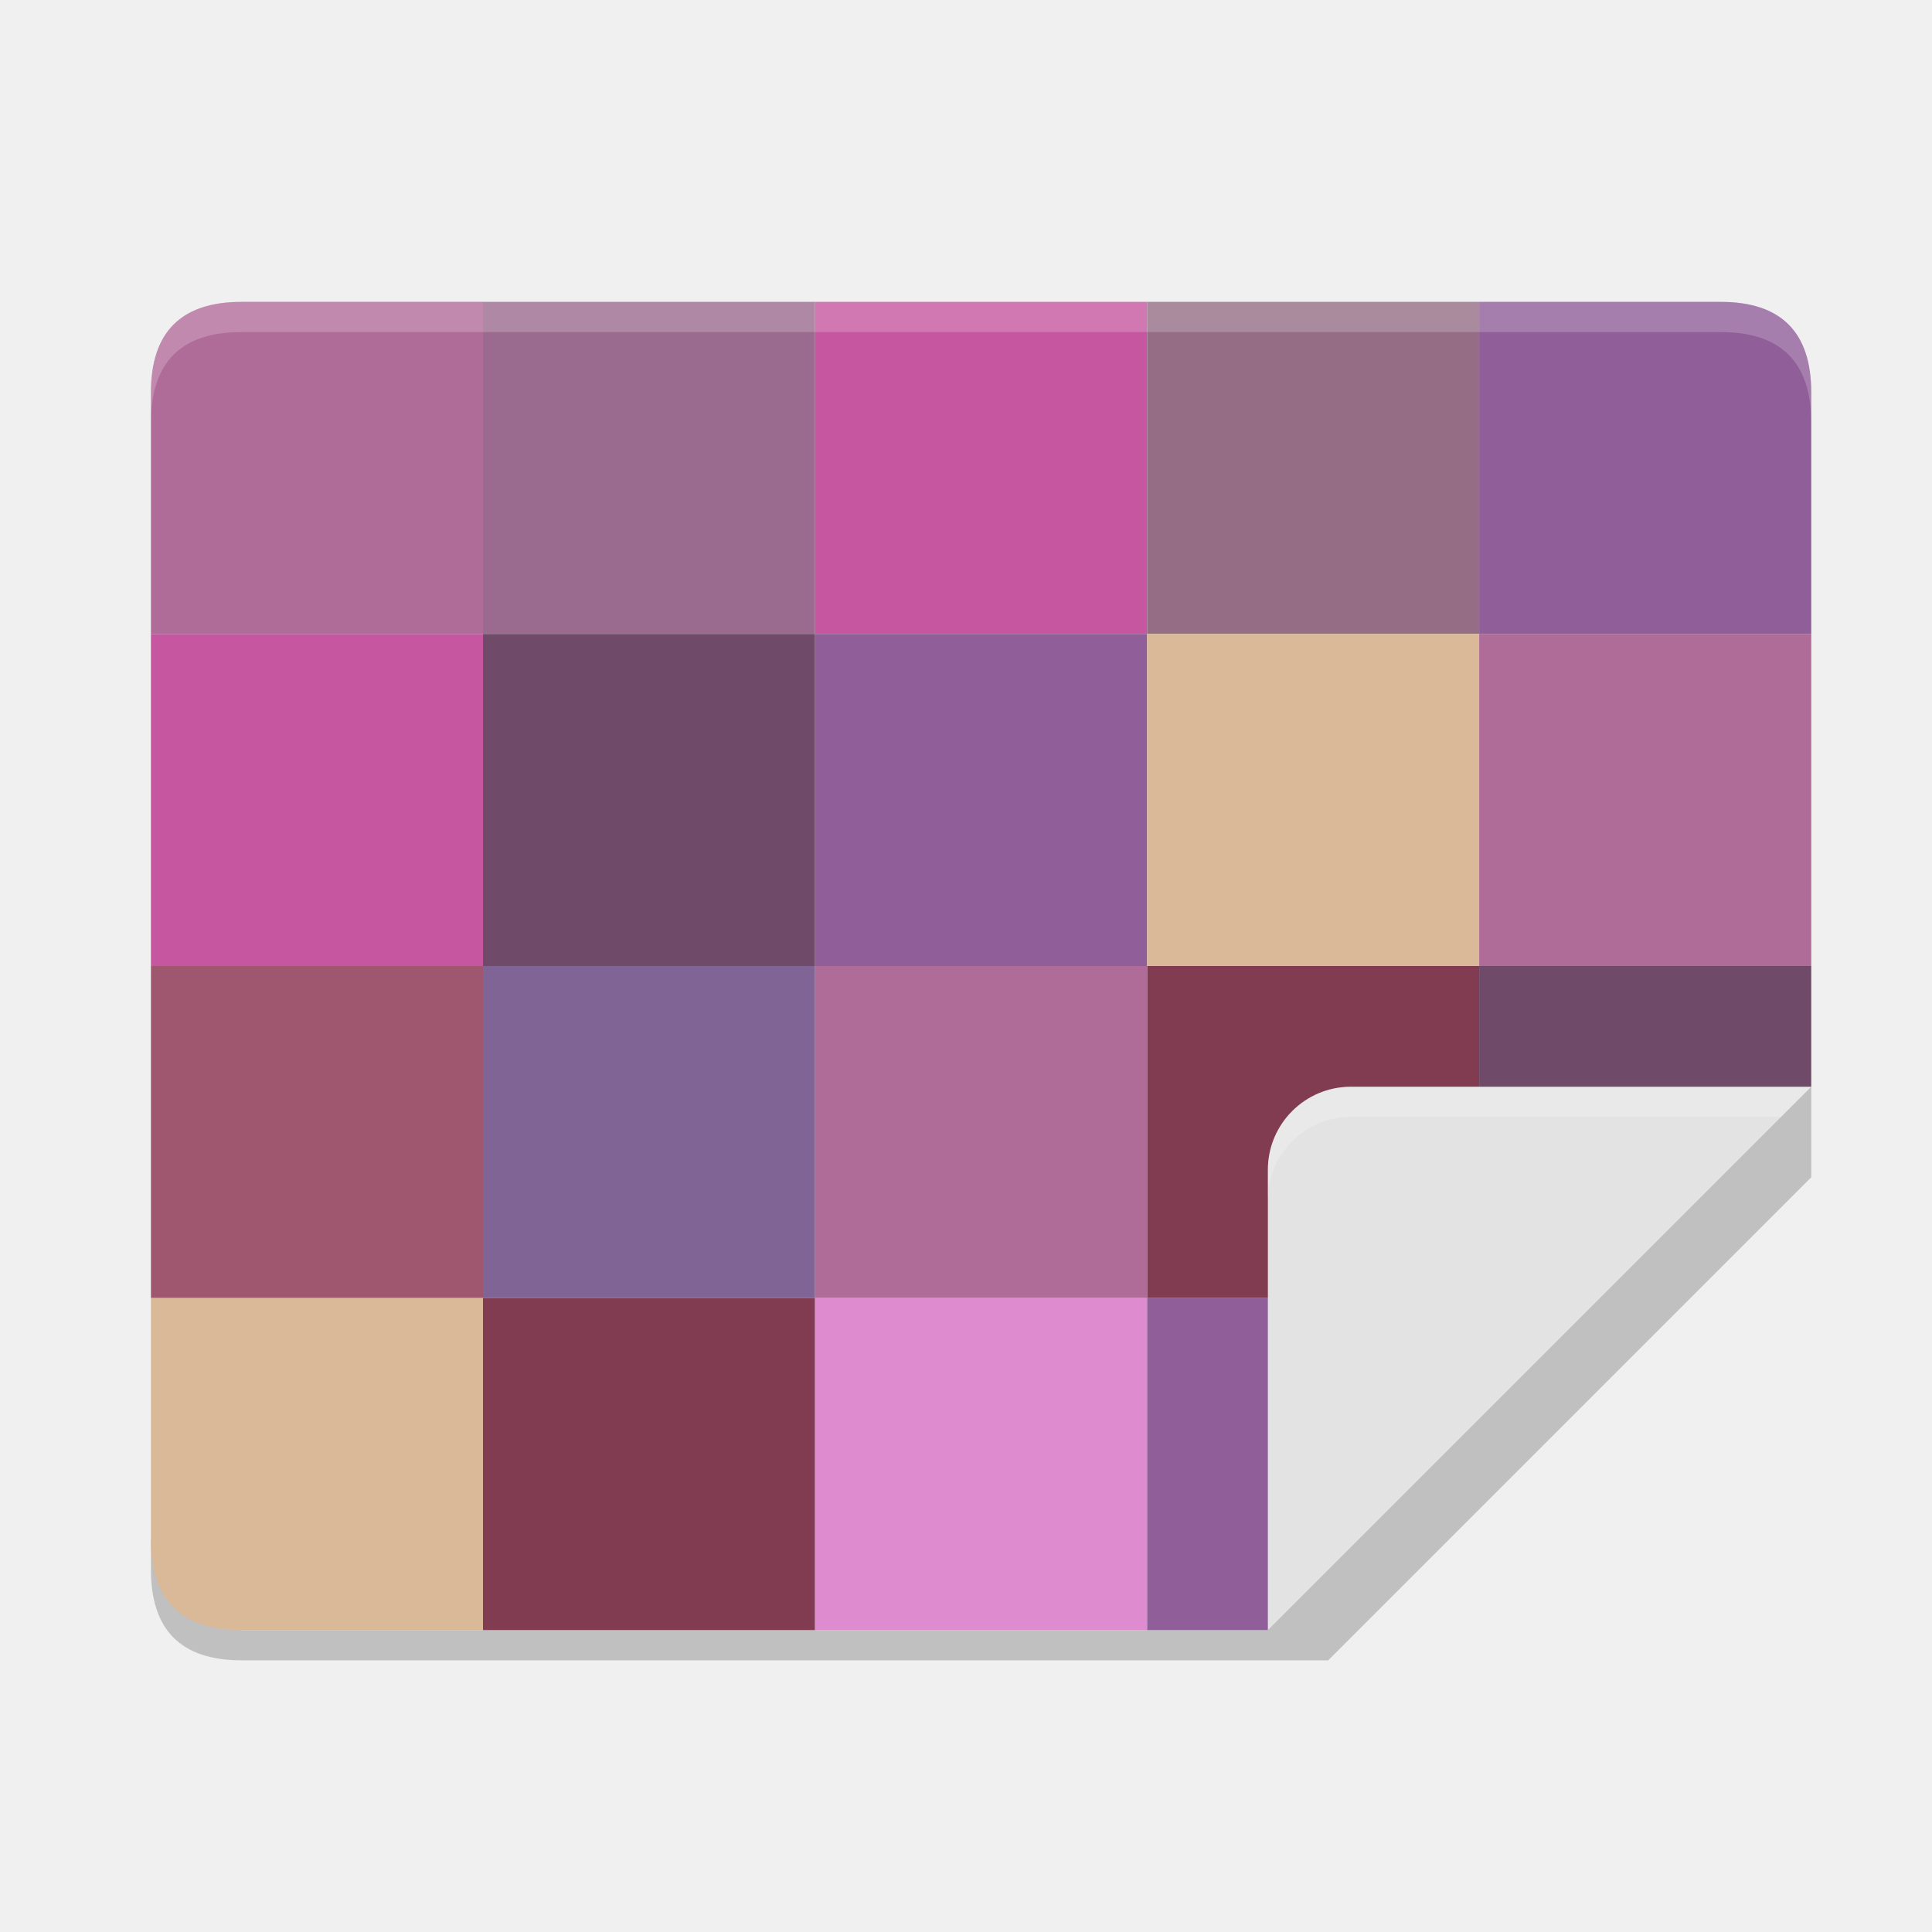
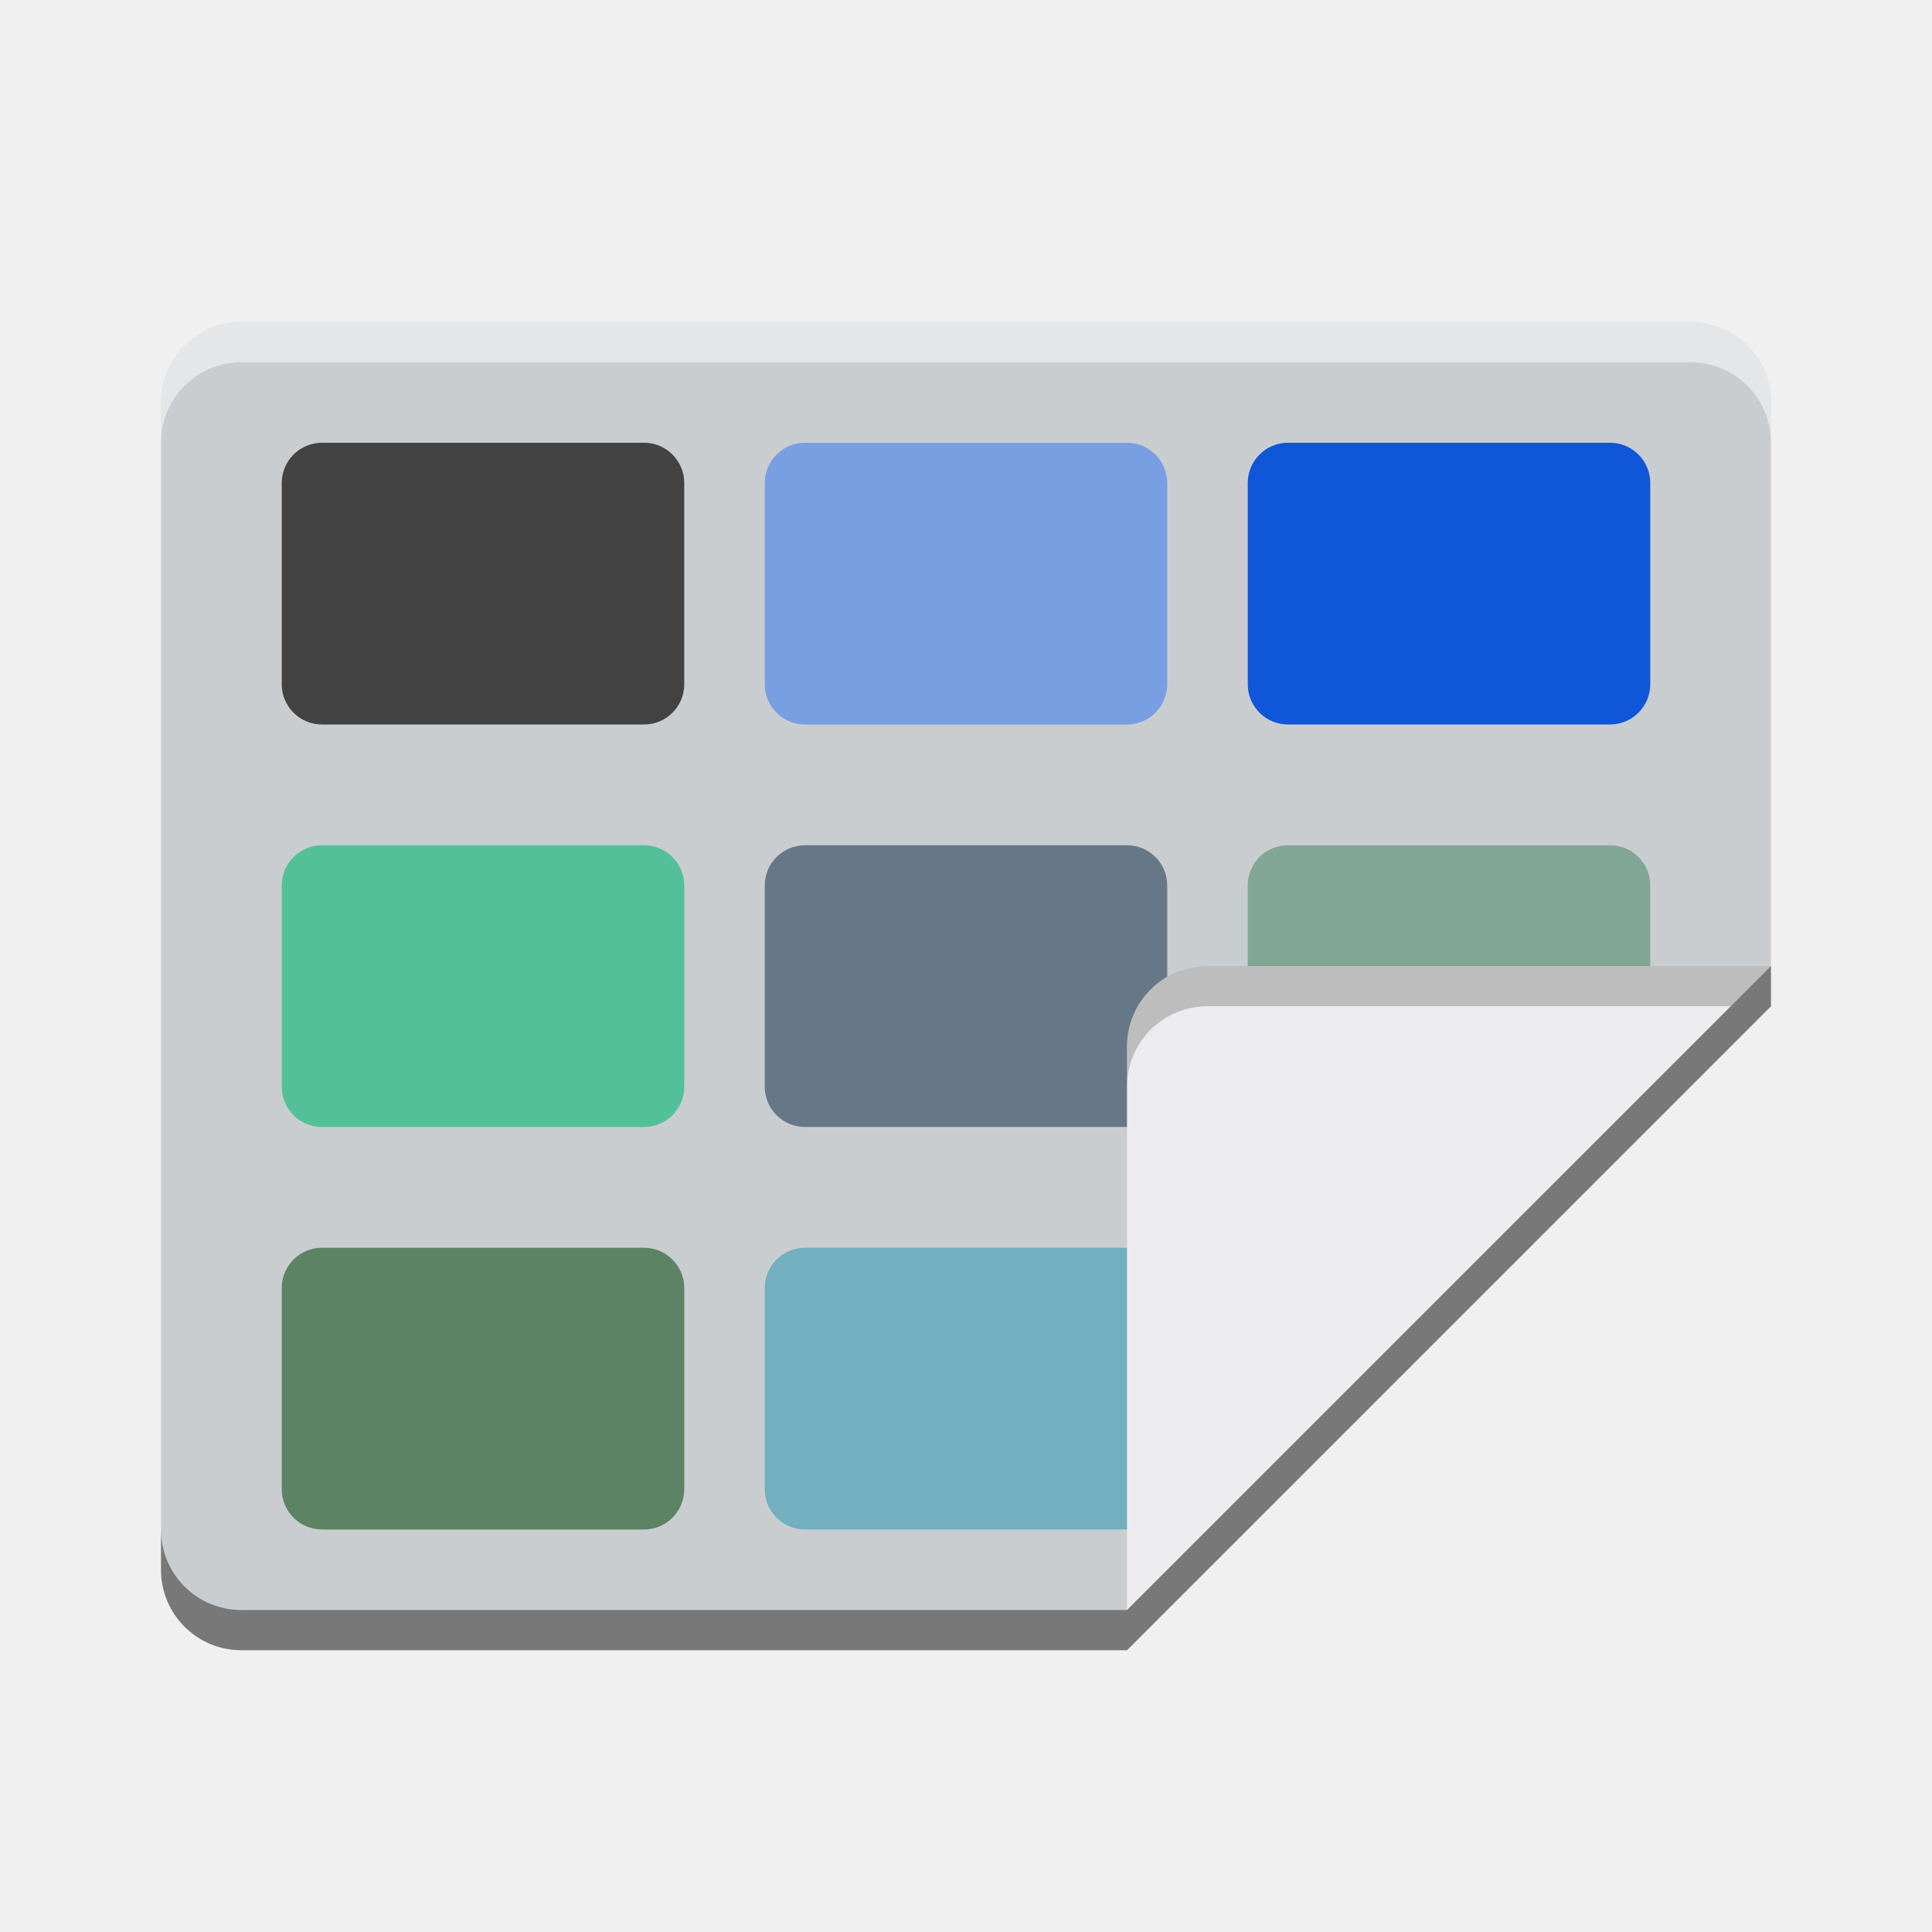
- <svg xmlns="http://www.w3.org/2000/svg" width="64" height="64" version="1" id="svg3228" xml:space="preserve">
-   <defs id="defs3232" />
-   <rect style="fill:#813c51;fill-opacity:1;fill-rule:evenodd;stroke:none;stroke-width:0;stroke-linecap:square;stroke-miterlimit:3;paint-order:markers fill stroke" id="rect3427-5-9" width="11" height="11" x="38" y="32" />
-   <path style="fill:#e3e3e3;fill-opacity:1" d="M 60,36 H 44.75 C 43.232,36 42,37.232 42,38.75 V 54 Z" id="path3218" />
-   <path style="opacity:0.2;fill:#ffffff" d="M 44.75,36 C 43.232,36 42,37.232 42,38.75 v 1 C 42,38.232 43.232,37 44.75,37 H 59 l 1,-1 z" id="path3220" />
-   <path style="opacity:0.2" d="M 60,36 42,54 H 8 L 5,51 v 1 c 0,2 1,3 3,3 H 44 L 60,39 Z" id="path3222" />
-   <rect style="fill:#9b6a8f;fill-opacity:1;fill-rule:evenodd;stroke:none;stroke-width:0;stroke-linecap:square;stroke-miterlimit:3;paint-order:markers fill stroke" id="rect3427-6" width="11" height="11" x="16" y="10" />
-   <rect style="fill:#c6569f;fill-opacity:1;fill-rule:evenodd;stroke:none;stroke-width:0;stroke-linecap:square;stroke-miterlimit:3;paint-order:markers fill stroke" id="rect3427-5" width="11" height="11" x="27" y="10" />
-   <rect style="fill:#956d85;fill-opacity:1;fill-rule:evenodd;stroke:none;stroke-width:0;stroke-linecap:square;stroke-miterlimit:3;paint-order:markers fill stroke" id="rect3427-69" width="11" height="11" x="38" y="10" />
-   <rect style="fill:#c6569f;fill-opacity:1;fill-rule:evenodd;stroke:none;stroke-width:0;stroke-linecap:square;stroke-miterlimit:3;paint-order:markers fill stroke" id="rect3427-8" width="11" height="11" x="5" y="21" />
-   <rect style="fill:#704b69;fill-opacity:1;fill-rule:evenodd;stroke:none;stroke-width:0;stroke-linecap:square;stroke-miterlimit:3;paint-order:markers fill stroke" id="rect3427-6-3" width="11" height="11" x="16" y="21" />
-   <rect style="fill:#704b69;fill-opacity:1;fill-rule:evenodd;stroke:none;stroke-width:0;stroke-linecap:square;stroke-miterlimit:3;paint-order:markers fill stroke" id="rect3427-6-3-9" width="11" height="4" x="49" y="32" />
-   <rect style="fill:#905e99;fill-opacity:1;fill-rule:evenodd;stroke:none;stroke-width:0;stroke-linecap:square;stroke-miterlimit:3;paint-order:markers fill stroke" id="rect3427-5-4" width="11" height="11" x="27" y="21" />
-   <rect style="fill:#9e576f;fill-opacity:1;fill-rule:evenodd;stroke:none;stroke-width:0;stroke-linecap:square;stroke-miterlimit:3;paint-order:markers fill stroke" id="rect3427-36" width="11" height="11" x="5" y="32" />
-   <rect style="fill:#806496;fill-opacity:1;fill-rule:evenodd;stroke:none;stroke-width:0;stroke-linecap:square;stroke-miterlimit:3;paint-order:markers fill stroke" id="rect3427-6-4" width="11" height="11" x="16" y="32" />
-   <rect style="fill:#b06c98;fill-opacity:1;fill-rule:evenodd;stroke:none;stroke-width:0;stroke-linecap:square;stroke-miterlimit:3;paint-order:markers fill stroke" id="rect3427-5-8" width="11" height="11" x="27" y="32" />
-   <rect style="fill:#813c51;fill-opacity:1;fill-rule:evenodd;stroke:none;stroke-width:0;stroke-linecap:square;stroke-miterlimit:3;paint-order:markers fill stroke" id="rect3427-6-3-0" width="11" height="11" x="16" y="43" />
-   <rect style="fill:#de8ccf;fill-opacity:1;fill-rule:evenodd;stroke:none;stroke-width:0;stroke-linecap:square;stroke-miterlimit:3;paint-order:markers fill stroke" id="rect3427-5-4-9" width="11" height="11" x="27" y="43" />
-   <rect style="fill:#d9b998;fill-opacity:1;fill-rule:evenodd;stroke:none;stroke-width:0;stroke-linecap:square;stroke-miterlimit:3;paint-order:markers fill stroke" id="rect3427-69-8" width="11" height="11" x="38" y="21" />
-   <rect style="fill:#905e99;fill-opacity:1;fill-rule:evenodd;stroke:none;stroke-width:0;stroke-linecap:square;stroke-miterlimit:3;paint-order:markers fill stroke" id="rect3427-69-8-0" width="4" height="11" x="38" y="43" />
-   <rect style="fill:#b06c98;fill-opacity:1;fill-rule:evenodd;stroke:none;stroke-width:0;stroke-linecap:square;stroke-miterlimit:3;paint-order:markers fill stroke" id="rect3427-3-3" width="11" height="11" x="49" y="21" />
-   <path style="display:inline;fill:#d9b998;fill-opacity:1;fill-rule:evenodd;stroke:none;stroke-width:0;stroke-linecap:square;stroke-miterlimit:3;paint-order:markers fill stroke" d="M 5,43 H 16 V 54 H 8 c -2,0 -3,-1 -3,-3 v -8" id="path16653" />
-   <path style="display:inline;fill:#b06c98;fill-opacity:1;fill-rule:evenodd;stroke:none;stroke-width:0;stroke-linecap:square;stroke-miterlimit:3;paint-order:markers fill stroke" d="M 5,21 H 16 V 10 H 8 c -2,0 -3,1 -3,3 V 21" id="path16653-0" />
-   <path style="display:inline;fill:#905e99;fill-opacity:1;fill-rule:evenodd;stroke:none;stroke-width:0;stroke-linecap:square;stroke-miterlimit:3;paint-order:markers fill stroke" d="M 60,21 H 49 V 10 h 8 c 2,0 3,1 3,3 V 21" id="path16653-0-4" />
-   <path style="opacity:0.2;fill:#ffffff;fill-opacity:1;stroke-width:1" d="m 8,10 c -2,0 -3,1 -3,3 v 1 c 0,-2 1,-3 3,-3 h 49 c 2,0 3,1 3,3 v -1 c 0,-2 -1,-3 -3,-3 z" id="path3214" />
+ <svg xmlns="http://www.w3.org/2000/svg" width="48" height="48" version="1" id="svg20">
+   <defs id="defs24" />
+   <path style="display:inline;fill:#cacdd0;fill-opacity:1" d="M 44,24 V 10 C 44,8.892 43.108,8 42,8 H 6 C 4.892,8 4,8.892 4,10 v 28 c 0,1.108 0.892,2 2,2 h 22 l 3,-13 z" id="path2" />
+   <g id="layer2">
+     <rect style="fill:#424242;fill-opacity:1;stroke-width:0;stroke-miterlimit:2;paint-order:markers fill stroke" id="rect895" width="10" height="7" x="7" y="11" rx="1" ry="1" />
+     <rect style="fill:#799fe3;fill-opacity:1;stroke-width:0;stroke-miterlimit:2;paint-order:markers fill stroke" id="rect895-6" width="10" height="7" x="19" y="11" rx="1" ry="1" />
+     <rect style="fill:#0f56d9;fill-opacity:1;stroke-width:0;stroke-miterlimit:2;paint-order:markers fill stroke" id="rect895-7" width="10" height="7" x="31" y="11" rx="1" ry="1" />
+     <path id="rect895-7-1" style="fill:#81a696;fill-opacity:1;stroke-width:0;stroke-miterlimit:2;paint-order:markers fill stroke" d="M 32 21 C 31.446 21 31 21.446 31 22 L 31 25 L 41 25 L 41 22 C 41 21.446 40.554 21 40 21 L 32 21 z " />
+     <rect style="fill:#53c099;fill-opacity:1;stroke-width:0;stroke-miterlimit:2;paint-order:markers fill stroke" id="rect895-8" width="10" height="7" x="7" y="21" rx="1" ry="1" />
+     <rect style="fill:#667888;fill-opacity:1;stroke-width:0;stroke-miterlimit:2;paint-order:markers fill stroke" id="rect895-6-6" width="10" height="7" x="19" y="21" rx="1" ry="1" />
+     <rect style="fill:#5c8364;fill-opacity:1;stroke-width:0;stroke-miterlimit:2;paint-order:markers fill stroke" id="rect895-3" width="10" height="7" x="7" y="31" rx="1" ry="1" />
+     <rect style="fill:#72afbf;fill-opacity:1;stroke-width:0;stroke-miterlimit:2;paint-order:markers fill stroke" id="rect895-6-9" width="10" height="7" x="19" y="31" rx="1" ry="1" />
+   </g>
+   <path fill="#fff" style="opacity:0.5" d="m6 8c-1.108 0-2 0.892-2 2v1c0-1.108 0.892-2 2-2h36c1.108 0 2 0.892 2 2v-1c0-1.108-0.892-2-2-2h-36z" id="path4" />
+   <path style="display:inline;fill:#ececee;fill-opacity:1" d="M 44,24 H 30 c -1.105,0 -2,0.895 -2,2 v 14 z" id="path10" />
+   <path fill="#ffffff" style="display:inline;opacity:0.2;fill:#000000;fill-opacity:1" d="m 30,24 c -1.105,0 -2,0.895 -2,2 v 1 c 0,-1.105 0.895,-2 2,-2 h 13 l 1,-1 z" id="path12" />
+   <path opacity="0.2" d="M 44,24 28,40 H 6 C 4.892,40 4,39.108 4,38 v 1 c 0,1.108 0.892,2 2,2 H 28 L 44,25 Z" id="path14" style="display:inline;opacity:0.5" />
</svg>
